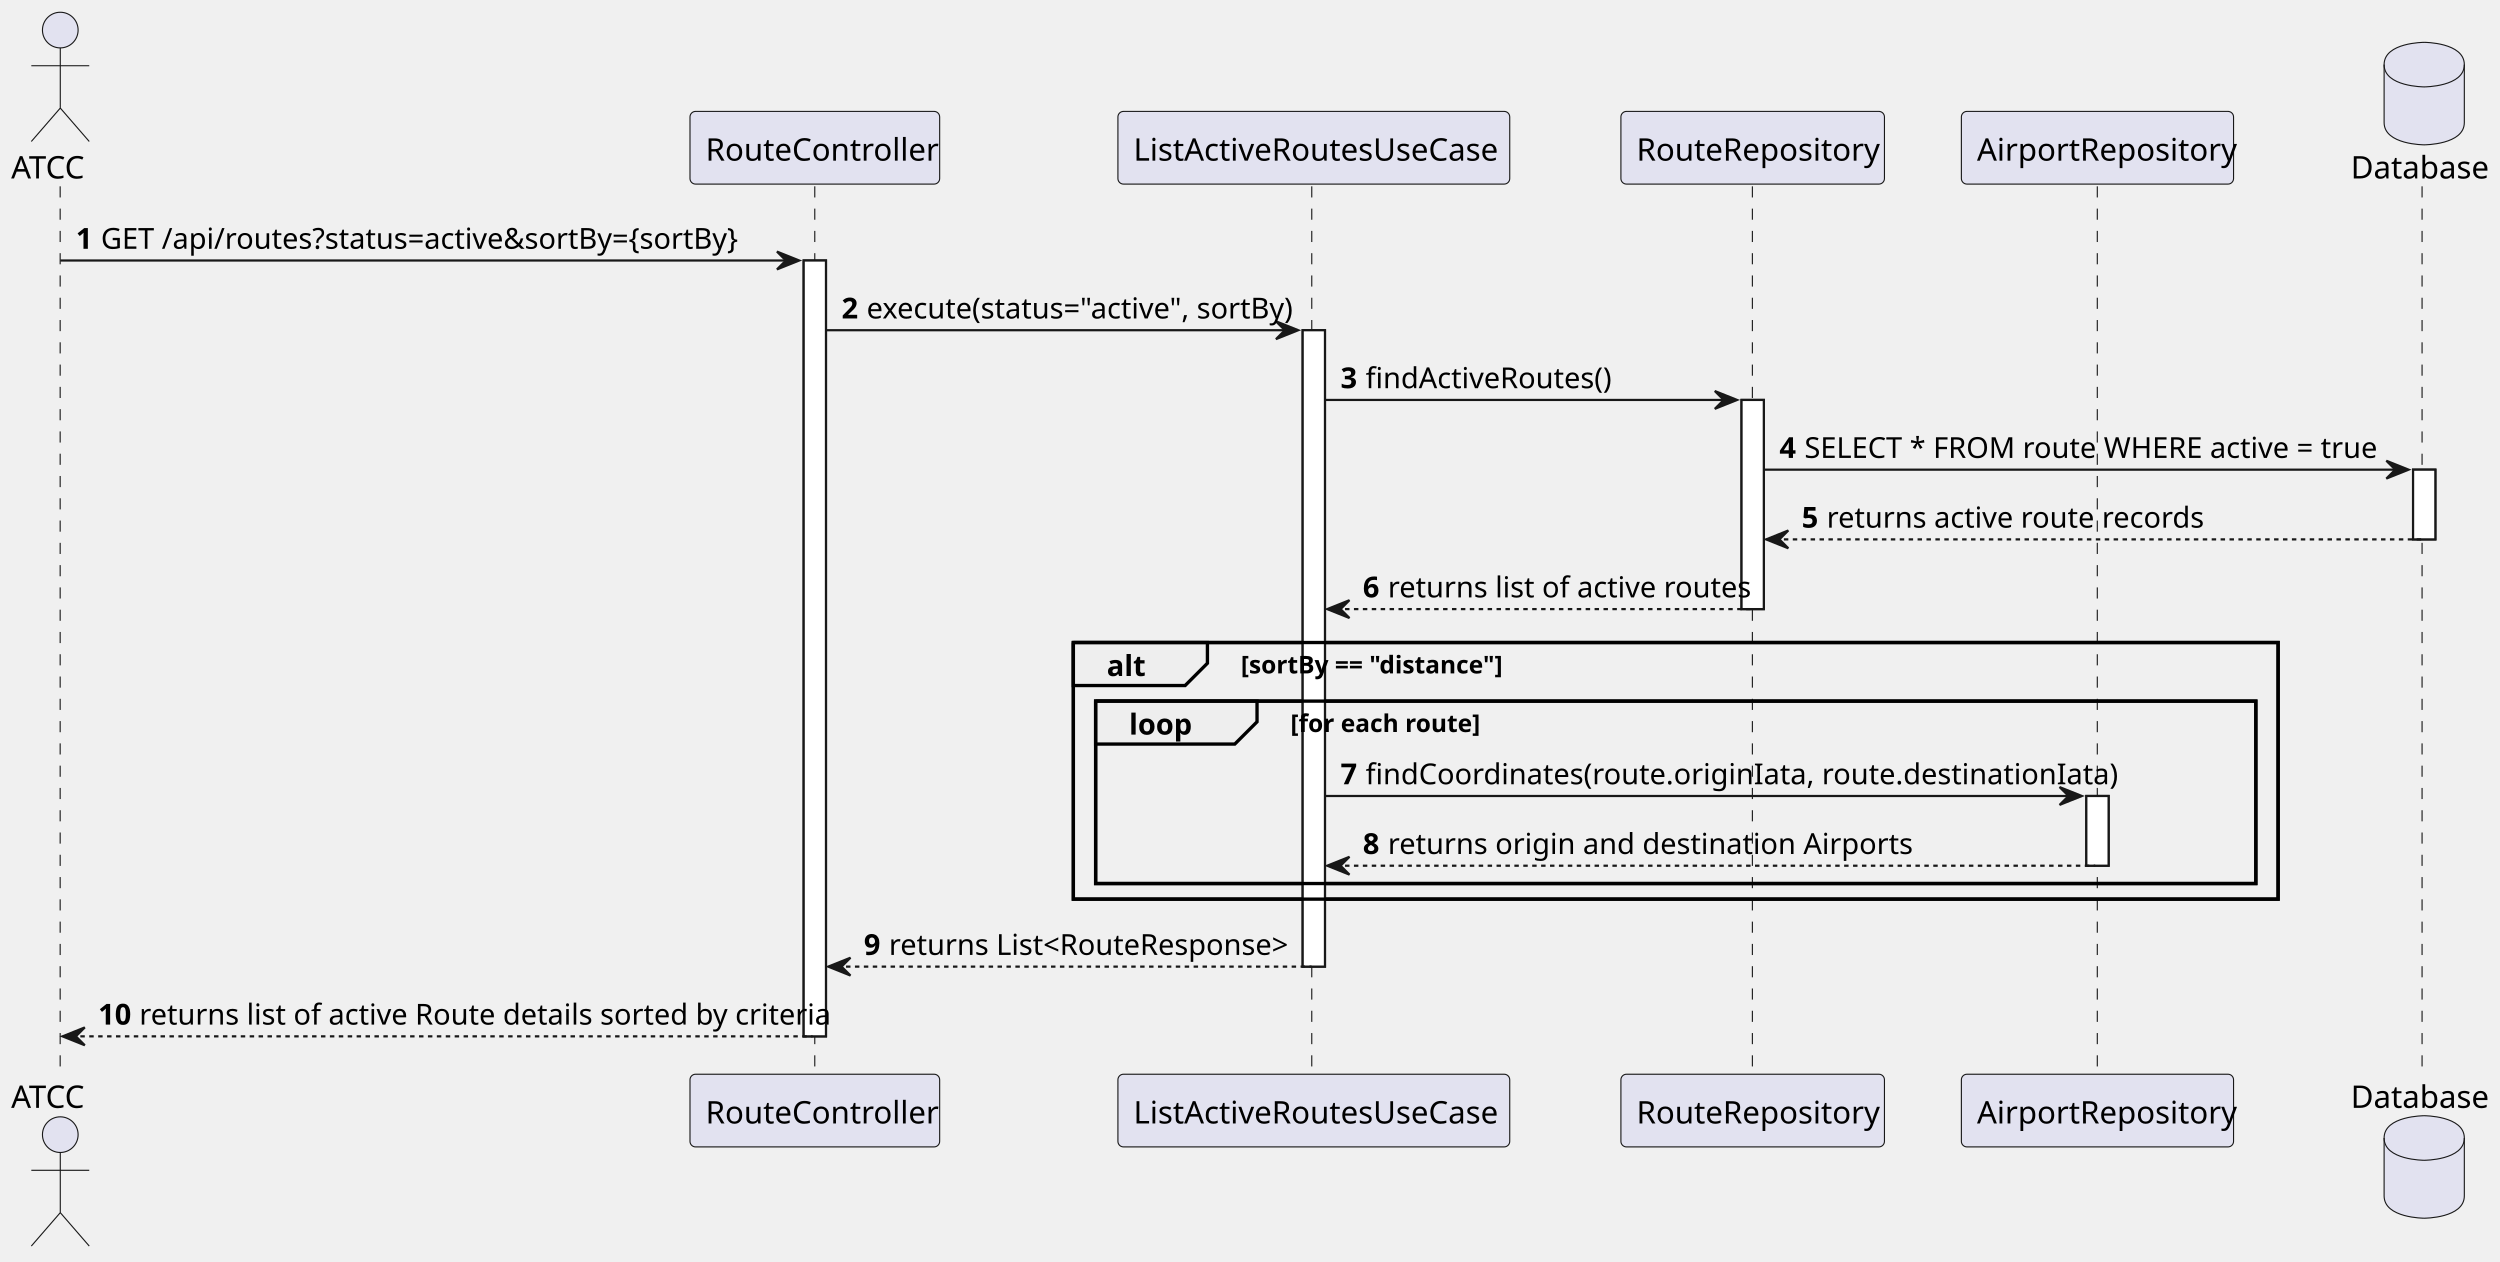
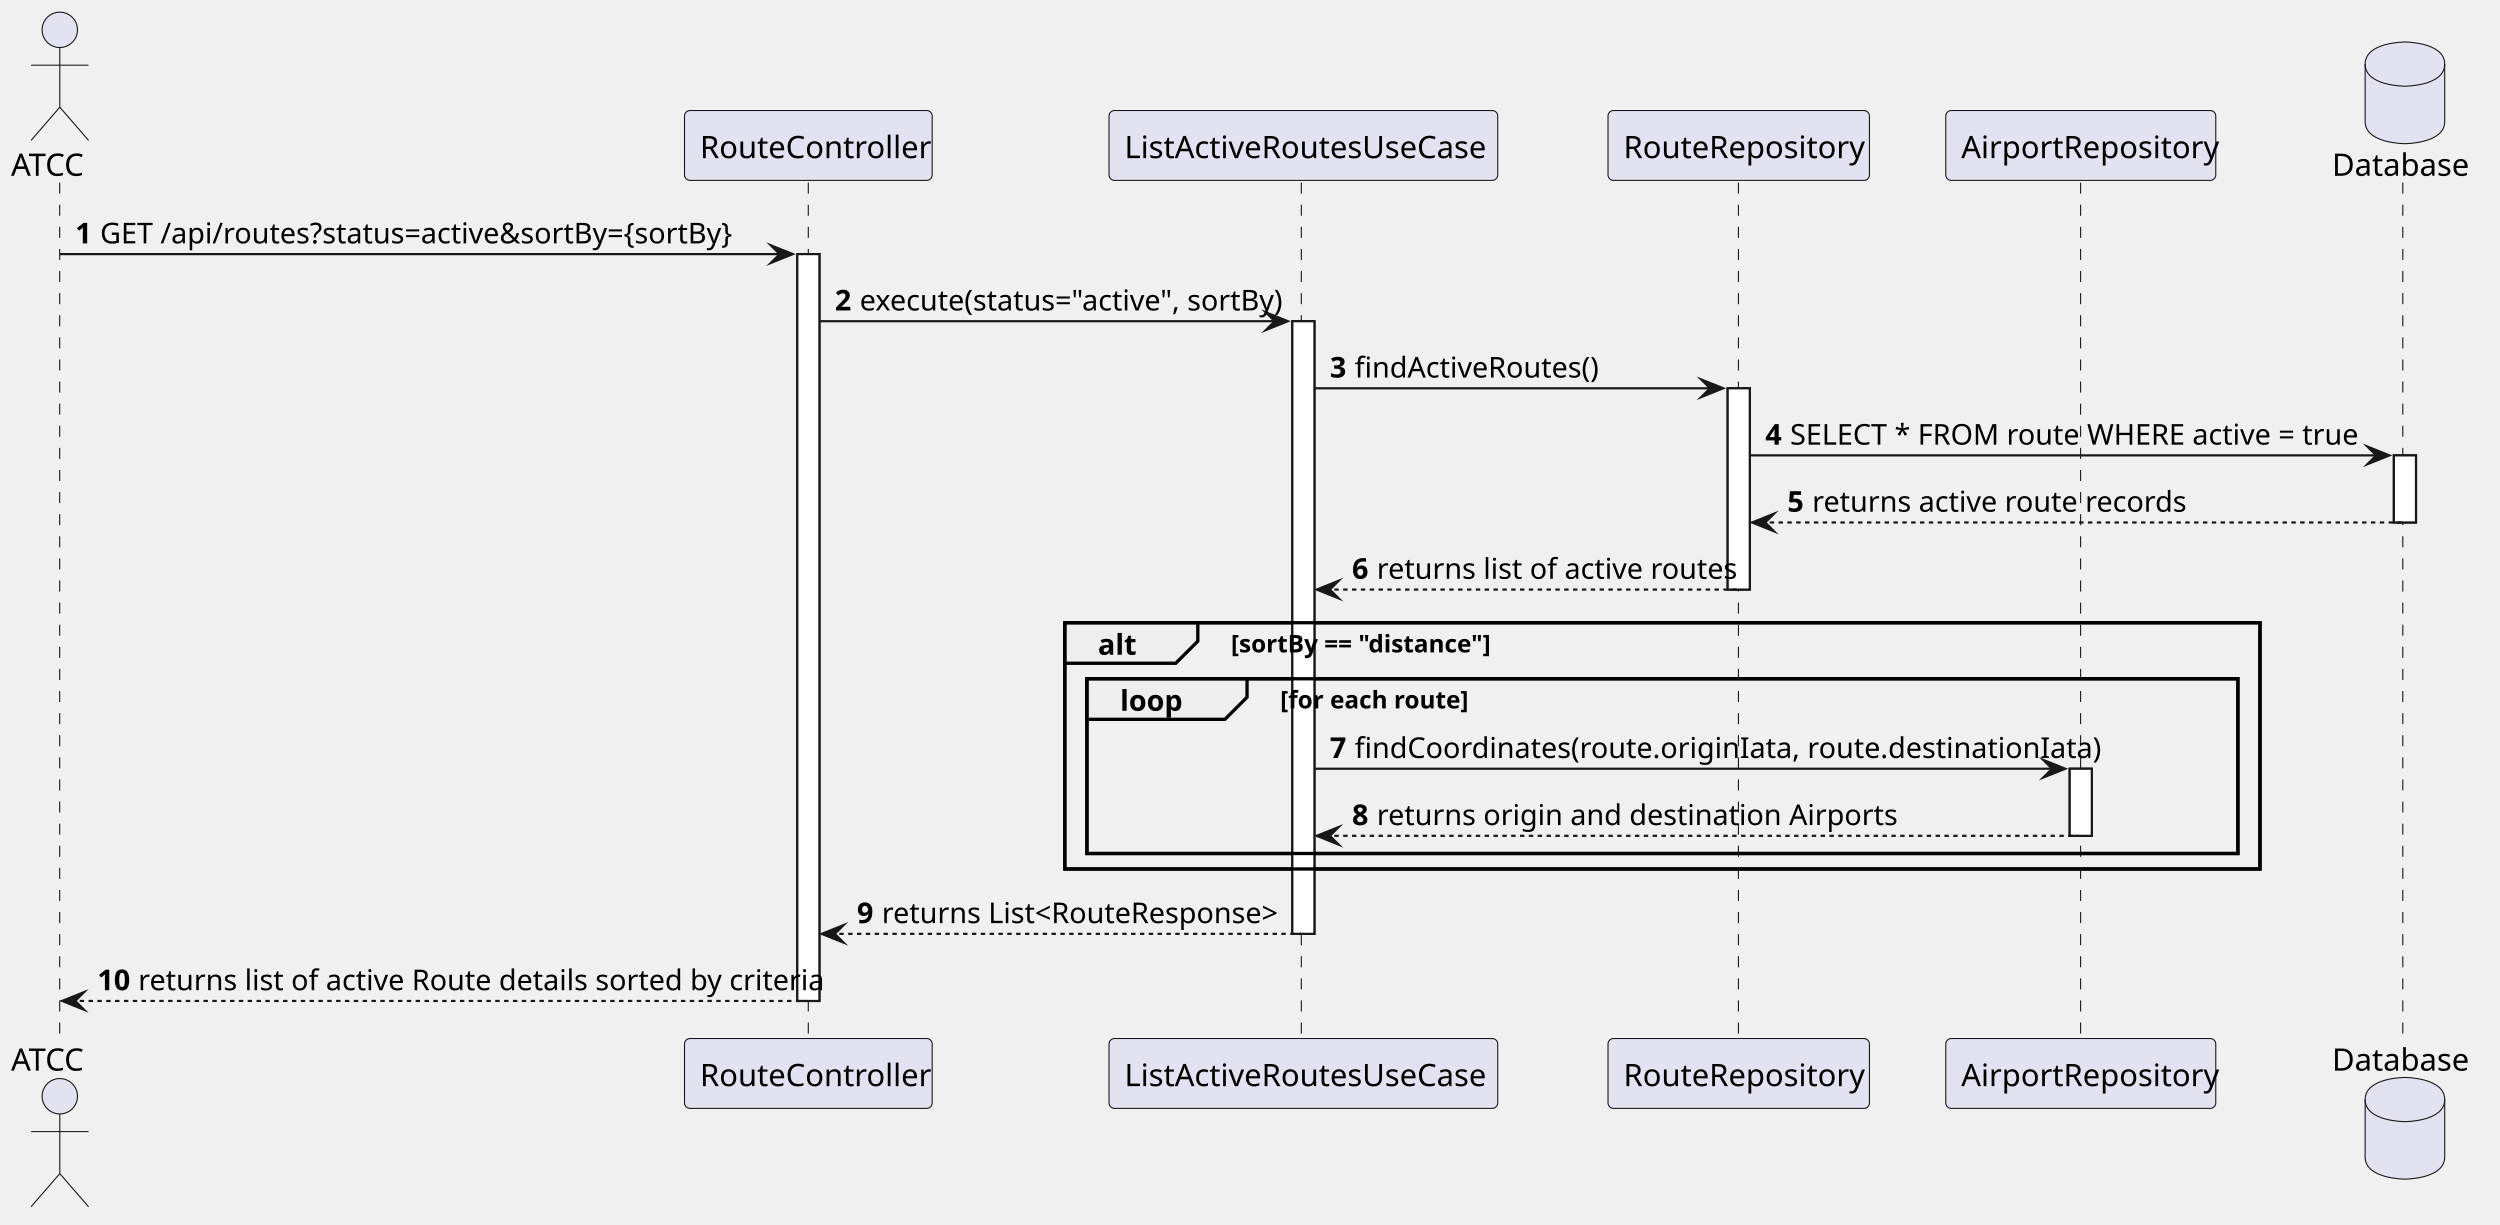
- <svg xmlns="http://www.w3.org/2000/svg" contentStyleType="text/css" data-diagram-type="SEQUENCE" height="566px" preserveAspectRatio="none" style="width:1122px;height:566px;background:#FFFFFF;" version="1.1" viewBox="0 0 1122 566" width="1122px" zoomAndPan="magnify">
+ <svg xmlns="http://www.w3.org/2000/svg" contentStyleType="text/css" data-diagram-type="SEQUENCE" height="554px" preserveAspectRatio="none" style="width:1131px;height:554px;background:#FFFFFF;" version="1.1" viewBox="0 0 1131 554" width="1131px" zoomAndPan="magnify">
  <defs />
  <g>
    <g>
-       <rect fill="#FFFFFF" height="348.201" style="stroke:#181818;stroke-width:1;" width="10" x="360.695" y="116.912" />
+       <rect fill="#FFFFFF" height="337.867" style="stroke:#181818;stroke-width:1;" width="10" x="360.695" y="114.961" />
    </g>
    <g>
-       <rect fill="#FFFFFF" height="285.619" style="stroke:#181818;stroke-width:1;" width="10" x="584.645" y="148.203" />
+       <rect fill="#FFFFFF" height="277.164" style="stroke:#181818;stroke-width:1;" width="10" x="584.645" y="145.312" />
    </g>
    <g>
-       <rect fill="#FFFFFF" height="93.873" style="stroke:#181818;stroke-width:1;" width="10" x="781.603" y="179.494" />
+       <rect fill="#FFFFFF" height="91.055" style="stroke:#181818;stroke-width:1;" width="10" x="781.603" y="175.664" />
    </g>
    <g>
-       <rect fill="#FFFFFF" height="31.291" style="stroke:#181818;stroke-width:1;" width="10" x="936.342" y="357.24" />
+       <rect fill="#FFFFFF" height="30.352" style="stroke:#181818;stroke-width:1;" width="10" x="936.342" y="347.773" />
    </g>
    <g>
-       <rect fill="#FFFFFF" height="31.291" style="stroke:#181818;stroke-width:1;" width="10" x="1082.988" y="210.785" />
+       <rect fill="#FFFFFF" height="30.352" style="stroke:#181818;stroke-width:1;" width="10" x="1082.988" y="206.016" />
    </g>
-     <rect fill="none" height="115.164" style="stroke:#000000;stroke-width:1.5;" width="540.696" x="481.721" y="288.367" />
-     <rect fill="none" height="81.873" style="stroke:#000000;stroke-width:1.5;" width="520.696" x="491.721" y="314.658" />
-     <g>
-       <rect fill="#000000" fill-opacity="0" height="399.492" width="8" x="23.055" y="83.621" />
-       <line style="stroke:#181818;stroke-width:0.5;stroke-dasharray:5,5;" x1="27" x2="27" y1="83.621" y2="483.113" />
+     <rect fill="none" height="111.406" style="stroke:#000000;stroke-width:1.5;" width="540.696" x="481.721" y="281.719" />
+     <rect fill="none" height="79.055" style="stroke:#000000;stroke-width:1.5;" width="520.696" x="491.721" y="307.07" />
+     <g class="participant-lifeline" data-entity-uid="part1" data-qualified-name="BO" data-source-line="2" id="part1-lifeline">
+       <g>
+         <rect fill="#000000" fill-opacity="0" height="388.219" width="8" x="23.055" y="82.609" />
+         <line style="stroke:#181818;stroke-width:0.5;stroke-dasharray:5,5;" x1="27" x2="27" y1="82.609" y2="470.828" />
+       </g>
    </g>
-     <g>
-       <rect fill="#000000" fill-opacity="0" height="399.492" width="8" x="361.695" y="83.621" />
-       <line style="stroke:#181818;stroke-width:0.5;stroke-dasharray:5,5;" x1="365.671" x2="365.671" y1="83.621" y2="483.113" />
+     <g class="participant-lifeline" data-entity-uid="part2" data-qualified-name="Ctrl" data-source-line="3" id="part2-lifeline">
+       <g>
+         <rect fill="#000000" fill-opacity="0" height="388.219" width="8" x="361.695" y="82.609" />
+         <line style="stroke:#181818;stroke-width:0.5;stroke-dasharray:5,5;" x1="365.671" x2="365.671" y1="82.609" y2="470.828" />
+       </g>
    </g>
-     <g>
-       <rect fill="#000000" fill-opacity="0" height="399.492" width="8" x="585.645" y="83.621" />
-       <line style="stroke:#181818;stroke-width:0.5;stroke-dasharray:5,5;" x1="588.721" x2="588.721" y1="83.621" y2="483.113" />
+     <g class="participant-lifeline" data-entity-uid="part3" data-qualified-name="UC" data-source-line="4" id="part3-lifeline">
+       <g>
+         <rect fill="#000000" fill-opacity="0" height="388.219" width="8" x="585.645" y="82.609" />
+         <line style="stroke:#181818;stroke-width:0.5;stroke-dasharray:5,5;" x1="588.721" x2="588.721" y1="82.609" y2="470.828" />
+       </g>
    </g>
-     <g>
-       <rect fill="#000000" fill-opacity="0" height="399.492" width="8" x="782.603" y="83.621" />
-       <line style="stroke:#181818;stroke-width:0.5;stroke-dasharray:5,5;" x1="786.465" x2="786.465" y1="83.621" y2="483.113" />
+     <g class="participant-lifeline" data-entity-uid="part4" data-qualified-name="RouteRepo" data-source-line="5" id="part4-lifeline">
+       <g>
+         <rect fill="#000000" fill-opacity="0" height="388.219" width="8" x="782.603" y="82.609" />
+         <line style="stroke:#181818;stroke-width:0.5;stroke-dasharray:5,5;" x1="786.465" x2="786.465" y1="82.609" y2="470.828" />
+       </g>
    </g>
-     <g>
-       <rect fill="#000000" fill-opacity="0" height="399.492" width="8" x="937.342" y="83.621" />
-       <line style="stroke:#181818;stroke-width:0.5;stroke-dasharray:5,5;" x1="941.266" x2="941.266" y1="83.621" y2="483.113" />
+     <g class="participant-lifeline" data-entity-uid="part5" data-qualified-name="AirportRepo" data-source-line="6" id="part5-lifeline">
+       <g>
+         <rect fill="#000000" fill-opacity="0" height="388.219" width="8" x="937.342" y="82.609" />
+         <line style="stroke:#181818;stroke-width:0.5;stroke-dasharray:5,5;" x1="941.266" x2="941.266" y1="82.609" y2="470.828" />
+       </g>
    </g>
-     <g>
-       <rect fill="#000000" fill-opacity="0" height="399.492" width="8" x="1083.988" y="83.621" />
-       <line style="stroke:#181818;stroke-width:0.5;stroke-dasharray:5,5;" x1="1087.023" x2="1087.023" y1="83.621" y2="483.113" />
+     <g class="participant-lifeline" data-entity-uid="part6" data-qualified-name="DB" data-source-line="7" id="part6-lifeline">
+       <g>
+         <rect fill="#000000" fill-opacity="0" height="388.219" width="8" x="1083.988" y="82.609" />
+         <line style="stroke:#181818;stroke-width:0.5;stroke-dasharray:5,5;" x1="1087.023" x2="1087.023" y1="82.609" y2="470.828" />
+       </g>
    </g>
-     <g class="participant participant-head" data-participant="BO">
-       <text fill="#000000" font-family="sans-serif" font-size="14" lengthAdjust="spacing" textLength="38.11" x="5" y="80.107">ATCC</text>
+     <g class="participant participant-head" data-entity-uid="part1" data-qualified-name="BO" data-source-line="2" id="part1-head">
+       <text fill="#000000" font-family="sans-serif" font-size="14" lengthAdjust="spacing" textLength="38.11" x="5" y="79.533">ATCC</text>
      <ellipse cx="27.055" cy="13.5" fill="#E2E2F0" rx="8" ry="8" style="stroke:#181818;stroke-width:0.5;" />
      <path d="M27.055,21.5 L27.055,48.5 M14.055,29.5 L40.055,29.5 M27.055,48.5 L14.055,63.5 M27.055,48.5 L40.055,63.5" fill="none" style="stroke:#181818;stroke-width:0.5;" />
    </g>
-     <g class="participant participant-tail" data-participant="BO">
-       <text fill="#000000" font-family="sans-serif" font-size="14" lengthAdjust="spacing" textLength="38.11" x="5" y="497.221">ATCC</text>
-       <ellipse cx="27.055" cy="509.234" fill="#E2E2F0" rx="8" ry="8" style="stroke:#181818;stroke-width:0.5;" />
-       <path d="M27.055,517.234 L27.055,544.234 M14.055,525.234 L40.055,525.234 M27.055,544.234 L14.055,559.234 M27.055,544.234 L40.055,559.234" fill="none" style="stroke:#181818;stroke-width:0.5;" />
+     <g class="participant participant-tail" data-entity-uid="part1" data-qualified-name="BO" data-source-line="2" id="part1-tail">
+       <text fill="#000000" font-family="sans-serif" font-size="14" lengthAdjust="spacing" textLength="38.11" x="5" y="484.361">ATCC</text>
+       <ellipse cx="27.055" cy="495.938" fill="#E2E2F0" rx="8" ry="8" style="stroke:#181818;stroke-width:0.5;" />
+       <path d="M27.055,503.938 L27.055,530.938 M14.055,511.938 L40.055,511.938 M27.055,530.938 L14.055,545.938 M27.055,530.938 L40.055,545.938" fill="none" style="stroke:#181818;stroke-width:0.5;" />
    </g>
-     <g class="participant participant-head" data-participant="Ctrl">
-       <rect fill="#E2E2F0" height="32.621" rx="2.5" ry="2.5" style="stroke:#181818;stroke-width:0.5;" width="112.048" x="309.671" y="50" />
-       <text fill="#000000" font-family="sans-serif" font-size="14" lengthAdjust="spacing" textLength="98.048" x="316.671" y="72.107">RouteController</text>
+     <g class="participant participant-head" data-entity-uid="part2" data-qualified-name="Ctrl" data-source-line="3" id="part2-head">
+       <rect fill="#E2E2F0" height="31.609" rx="2.5" ry="2.5" style="stroke:#181818;stroke-width:0.5;" width="112.048" x="309.671" y="50" />
+       <text fill="#000000" font-family="sans-serif" font-size="14" lengthAdjust="spacing" textLength="98.048" x="316.671" y="71.533">RouteController</text>
    </g>
-     <g class="participant participant-tail" data-participant="Ctrl">
-       <rect fill="#E2E2F0" height="32.621" rx="2.5" ry="2.5" style="stroke:#181818;stroke-width:0.5;" width="112.048" x="309.671" y="482.113" />
-       <text fill="#000000" font-family="sans-serif" font-size="14" lengthAdjust="spacing" textLength="98.048" x="316.671" y="504.221">RouteController</text>
+     <g class="participant participant-tail" data-entity-uid="part2" data-qualified-name="Ctrl" data-source-line="3" id="part2-tail">
+       <rect fill="#E2E2F0" height="31.609" rx="2.5" ry="2.5" style="stroke:#181818;stroke-width:0.5;" width="112.048" x="309.671" y="469.828" />
+       <text fill="#000000" font-family="sans-serif" font-size="14" lengthAdjust="spacing" textLength="98.048" x="316.671" y="491.361">RouteController</text>
    </g>
-     <g class="participant participant-head" data-participant="UC">
-       <rect fill="#E2E2F0" height="32.621" rx="2.5" ry="2.5" style="stroke:#181818;stroke-width:0.5;" width="175.848" x="501.721" y="50" />
-       <text fill="#000000" font-family="sans-serif" font-size="14" lengthAdjust="spacing" textLength="161.848" x="508.721" y="72.107">ListActiveRoutesUseCase</text>
+     <g class="participant participant-head" data-entity-uid="part3" data-qualified-name="UC" data-source-line="4" id="part3-head">
+       <rect fill="#E2E2F0" height="31.609" rx="2.5" ry="2.5" style="stroke:#181818;stroke-width:0.5;" width="175.848" x="501.721" y="50" />
+       <text fill="#000000" font-family="sans-serif" font-size="14" lengthAdjust="spacing" textLength="161.848" x="508.721" y="71.533">ListActiveRoutesUseCase</text>
    </g>
-     <g class="participant participant-tail" data-participant="UC">
-       <rect fill="#E2E2F0" height="32.621" rx="2.5" ry="2.5" style="stroke:#181818;stroke-width:0.5;" width="175.848" x="501.721" y="482.113" />
-       <text fill="#000000" font-family="sans-serif" font-size="14" lengthAdjust="spacing" textLength="161.848" x="508.721" y="504.221">ListActiveRoutesUseCase</text>
+     <g class="participant participant-tail" data-entity-uid="part3" data-qualified-name="UC" data-source-line="4" id="part3-tail">
+       <rect fill="#E2E2F0" height="31.609" rx="2.5" ry="2.5" style="stroke:#181818;stroke-width:0.5;" width="175.848" x="501.721" y="469.828" />
+       <text fill="#000000" font-family="sans-serif" font-size="14" lengthAdjust="spacing" textLength="161.848" x="508.721" y="491.361">ListActiveRoutesUseCase</text>
    </g>
-     <g class="participant participant-head" data-participant="RouteRepo">
-       <rect fill="#E2E2F0" height="32.621" rx="2.5" ry="2.5" style="stroke:#181818;stroke-width:0.5;" width="118.275" x="727.465" y="50" />
-       <text fill="#000000" font-family="sans-serif" font-size="14" lengthAdjust="spacing" textLength="104.275" x="734.465" y="72.107">RouteRepository</text>
+     <g class="participant participant-head" data-entity-uid="part4" data-qualified-name="RouteRepo" data-source-line="5" id="part4-head">
+       <rect fill="#E2E2F0" height="31.609" rx="2.5" ry="2.5" style="stroke:#181818;stroke-width:0.5;" width="118.275" x="727.465" y="50" />
+       <text fill="#000000" font-family="sans-serif" font-size="14" lengthAdjust="spacing" textLength="104.275" x="734.465" y="71.533">RouteRepository</text>
    </g>
-     <g class="participant participant-tail" data-participant="RouteRepo">
-       <rect fill="#E2E2F0" height="32.621" rx="2.5" ry="2.5" style="stroke:#181818;stroke-width:0.5;" width="118.275" x="727.465" y="482.113" />
-       <text fill="#000000" font-family="sans-serif" font-size="14" lengthAdjust="spacing" textLength="104.275" x="734.465" y="504.221">RouteRepository</text>
+     <g class="participant participant-tail" data-entity-uid="part4" data-qualified-name="RouteRepo" data-source-line="5" id="part4-tail">
+       <rect fill="#E2E2F0" height="31.609" rx="2.5" ry="2.5" style="stroke:#181818;stroke-width:0.5;" width="118.275" x="727.465" y="469.828" />
+       <text fill="#000000" font-family="sans-serif" font-size="14" lengthAdjust="spacing" textLength="104.275" x="734.465" y="491.361">RouteRepository</text>
    </g>
-     <g class="participant participant-head" data-participant="AirportRepo">
-       <rect fill="#E2E2F0" height="32.621" rx="2.5" ry="2.5" style="stroke:#181818;stroke-width:0.5;" width="122.151" x="880.266" y="50" />
-       <text fill="#000000" font-family="sans-serif" font-size="14" lengthAdjust="spacing" textLength="108.151" x="887.266" y="72.107">AirportRepository</text>
+     <g class="participant participant-head" data-entity-uid="part5" data-qualified-name="AirportRepo" data-source-line="6" id="part5-head">
+       <rect fill="#E2E2F0" height="31.609" rx="2.5" ry="2.5" style="stroke:#181818;stroke-width:0.5;" width="122.151" x="880.266" y="50" />
+       <text fill="#000000" font-family="sans-serif" font-size="14" lengthAdjust="spacing" textLength="108.151" x="887.266" y="71.533">AirportRepository</text>
    </g>
-     <g class="participant participant-tail" data-participant="AirportRepo">
-       <rect fill="#E2E2F0" height="32.621" rx="2.5" ry="2.5" style="stroke:#181818;stroke-width:0.5;" width="122.151" x="880.266" y="482.113" />
-       <text fill="#000000" font-family="sans-serif" font-size="14" lengthAdjust="spacing" textLength="108.151" x="887.266" y="504.221">AirportRepository</text>
+     <g class="participant participant-tail" data-entity-uid="part5" data-qualified-name="AirportRepo" data-source-line="6" id="part5-tail">
+       <rect fill="#E2E2F0" height="31.609" rx="2.5" ry="2.5" style="stroke:#181818;stroke-width:0.5;" width="122.151" x="880.266" y="469.828" />
+       <text fill="#000000" font-family="sans-serif" font-size="14" lengthAdjust="spacing" textLength="108.151" x="887.266" y="491.361">AirportRepository</text>
    </g>
-     <g class="participant participant-head" data-participant="DB">
-       <text fill="#000000" font-family="sans-serif" font-size="14" lengthAdjust="spacing" textLength="59.931" x="1055.023" y="80.107">Database</text>
+     <g class="participant participant-head" data-entity-uid="part6" data-qualified-name="DB" data-source-line="7" id="part6-head">
+       <text fill="#000000" font-family="sans-serif" font-size="14" lengthAdjust="spacing" textLength="59.931" x="1055.023" y="79.533">Database</text>
      <path d="M1069.988,29 C1069.988,19 1087.988,19 1087.988,19 C1087.988,19 1105.988,19 1105.988,29 L1105.988,55 C1105.988,65 1087.988,65 1087.988,65 C1087.988,65 1069.988,65 1069.988,55 L1069.988,29" fill="#E2E2F0" style="stroke:#181818;stroke-width:0.5;" />
      <path d="M1069.988,29 C1069.988,39 1087.988,39 1087.988,39 C1087.988,39 1105.988,39 1105.988,29" fill="none" style="stroke:#181818;stroke-width:0.5;" />
    </g>
-     <g class="participant participant-tail" data-participant="DB">
-       <text fill="#000000" font-family="sans-serif" font-size="14" lengthAdjust="spacing" textLength="59.931" x="1055.023" y="497.221">Database</text>
-       <path d="M1069.988,510.734 C1069.988,500.734 1087.988,500.734 1087.988,500.734 C1087.988,500.734 1105.988,500.734 1105.988,510.734 L1105.988,536.734 C1105.988,546.734 1087.988,546.734 1087.988,546.734 C1087.988,546.734 1069.988,546.734 1069.988,536.734 L1069.988,510.734" fill="#E2E2F0" style="stroke:#181818;stroke-width:0.5;" />
-       <path d="M1069.988,510.734 C1069.988,520.734 1087.988,520.734 1087.988,520.734 C1087.988,520.734 1105.988,520.734 1105.988,510.734" fill="none" style="stroke:#181818;stroke-width:0.5;" />
+     <g class="participant participant-tail" data-entity-uid="part6" data-qualified-name="DB" data-source-line="7" id="part6-tail">
+       <text fill="#000000" font-family="sans-serif" font-size="14" lengthAdjust="spacing" textLength="59.931" x="1055.023" y="484.361">Database</text>
+       <path d="M1069.988,497.438 C1069.988,487.438 1087.988,487.438 1087.988,487.438 C1087.988,487.438 1105.988,487.438 1105.988,497.438 L1105.988,523.438 C1105.988,533.438 1087.988,533.438 1087.988,533.438 C1087.988,533.438 1069.988,533.438 1069.988,523.438 L1069.988,497.438" fill="#E2E2F0" style="stroke:#181818;stroke-width:0.5;" />
+       <path d="M1069.988,497.438 C1069.988,507.438 1087.988,507.438 1087.988,507.438 C1087.988,507.438 1105.988,507.438 1105.988,497.438" fill="none" style="stroke:#181818;stroke-width:0.5;" />
    </g>
    <g>
-       <rect fill="#FFFFFF" height="348.201" style="stroke:#181818;stroke-width:1;" width="10" x="360.695" y="116.912" />
+       <rect fill="#FFFFFF" height="337.867" style="stroke:#181818;stroke-width:1;" width="10" x="360.695" y="114.961" />
    </g>
    <g>
-       <rect fill="#FFFFFF" height="285.619" style="stroke:#181818;stroke-width:1;" width="10" x="584.645" y="148.203" />
+       <rect fill="#FFFFFF" height="277.164" style="stroke:#181818;stroke-width:1;" width="10" x="584.645" y="145.312" />
    </g>
    <g>
-       <rect fill="#FFFFFF" height="93.873" style="stroke:#181818;stroke-width:1;" width="10" x="781.603" y="179.494" />
+       <rect fill="#FFFFFF" height="91.055" style="stroke:#181818;stroke-width:1;" width="10" x="781.603" y="175.664" />
    </g>
    <g>
-       <rect fill="#FFFFFF" height="31.291" style="stroke:#181818;stroke-width:1;" width="10" x="936.342" y="357.24" />
+       <rect fill="#FFFFFF" height="30.352" style="stroke:#181818;stroke-width:1;" width="10" x="936.342" y="347.773" />
    </g>
    <g>
-       <rect fill="#FFFFFF" height="31.291" style="stroke:#181818;stroke-width:1;" width="10" x="1082.988" y="210.785" />
+       <rect fill="#FFFFFF" height="30.352" style="stroke:#181818;stroke-width:1;" width="10" x="1082.988" y="206.016" />
    </g>
-     <g class="message" data-participant-1="BO" data-participant-2="Ctrl">
-       <polygon fill="#181818" points="348.695,112.912,358.695,116.912,348.695,120.912,352.695,116.912" style="stroke:#181818;stroke-width:1;" />
-       <line style="stroke:#181818;stroke-width:1;" x1="27.055" x2="354.695" y1="116.912" y2="116.912" />
-       <text fill="#000000" font-family="sans-serif" font-size="13" font-weight="bold" lengthAdjust="spacing" textLength="7.23" x="34.055" y="111.649">1</text>
-       <text fill="#000000" font-family="sans-serif" font-size="13" lengthAdjust="spacing" textLength="273.133" x="45.285" y="111.649">GET /api/routes?status=active&amp;sortBy={sortBy}</text>
+     <g class="message" data-entity-1="part1" data-entity-2="part2" data-source-line="9" id="msg1">
+       <polygon fill="#181818" points="348.695,110.961,358.695,114.961,348.695,118.961,352.695,114.961" style="stroke:#181818;stroke-width:1;stroke-linejoin:miter;stroke-miterlimit:10;" />
+       <line style="stroke:#181818;stroke-width:1;" x1="27.055" x2="354.695" y1="114.961" y2="114.961" />
+       <text fill="#000000" font-family="sans-serif" font-size="13" font-weight="700" lengthAdjust="spacing" textLength="7.23" x="34.055" y="110.105">1</text>
+       <text fill="#000000" font-family="sans-serif" font-size="13" lengthAdjust="spacing" textLength="273.133" x="45.285" y="110.105">GET /api/routes?status=active&amp;sortBy={sortBy}</text>
    </g>
-     <g class="message" data-participant-1="Ctrl" data-participant-2="UC">
-       <polygon fill="#181818" points="572.645,144.203,582.645,148.203,572.645,152.203,576.645,148.203" style="stroke:#181818;stroke-width:1;" />
-       <line style="stroke:#181818;stroke-width:1;" x1="370.695" x2="578.645" y1="148.203" y2="148.203" />
-       <text fill="#000000" font-family="sans-serif" font-size="13" font-weight="bold" lengthAdjust="spacing" textLength="7.23" x="377.695" y="142.94">2</text>
-       <text fill="#000000" font-family="sans-serif" font-size="13" lengthAdjust="spacing" textLength="183.72" x="388.925" y="142.94">execute(status="active", sortBy)</text>
+     <g class="message" data-entity-1="part2" data-entity-2="part3" data-source-line="12" id="msg2">
+       <polygon fill="#181818" points="572.645,141.312,582.645,145.312,572.645,149.312,576.645,145.312" style="stroke:#181818;stroke-width:1;stroke-linejoin:miter;stroke-miterlimit:10;" />
+       <line style="stroke:#181818;stroke-width:1;" x1="370.695" x2="578.645" y1="145.312" y2="145.312" />
+       <text fill="#000000" font-family="sans-serif" font-size="13" font-weight="700" lengthAdjust="spacing" textLength="7.23" x="377.695" y="140.456">2</text>
+       <text fill="#000000" font-family="sans-serif" font-size="13" lengthAdjust="spacing" textLength="183.72" x="388.925" y="140.456">execute(status="active", sortBy)</text>
    </g>
-     <g class="message" data-participant-1="UC" data-participant-2="RouteRepo">
-       <polygon fill="#181818" points="769.603,175.494,779.603,179.494,769.603,183.494,773.603,179.494" style="stroke:#181818;stroke-width:1;" />
-       <line style="stroke:#181818;stroke-width:1;" x1="594.645" x2="775.603" y1="179.494" y2="179.494" />
-       <text fill="#000000" font-family="sans-serif" font-size="13" font-weight="bold" lengthAdjust="spacing" textLength="7.23" x="601.645" y="174.231">3</text>
-       <text fill="#000000" font-family="sans-serif" font-size="13" lengthAdjust="spacing" textLength="106.209" x="612.875" y="174.231">findActiveRoutes()</text>
+     <g class="message" data-entity-1="part3" data-entity-2="part4" data-source-line="15" id="msg3">
+       <polygon fill="#181818" points="769.603,171.664,779.603,175.664,769.603,179.664,773.603,175.664" style="stroke:#181818;stroke-width:1;stroke-linejoin:miter;stroke-miterlimit:10;" />
+       <line style="stroke:#181818;stroke-width:1;" x1="594.645" x2="775.603" y1="175.664" y2="175.664" />
+       <text fill="#000000" font-family="sans-serif" font-size="13" font-weight="700" lengthAdjust="spacing" textLength="7.23" x="601.645" y="170.808">3</text>
+       <text fill="#000000" font-family="sans-serif" font-size="13" lengthAdjust="spacing" textLength="106.209" x="612.875" y="170.808">findActiveRoutes()</text>
    </g>
-     <g class="message" data-participant-1="RouteRepo" data-participant-2="DB">
-       <polygon fill="#181818" points="1070.988,206.785,1080.988,210.785,1070.988,214.785,1074.988,210.785" style="stroke:#181818;stroke-width:1;" />
-       <line style="stroke:#181818;stroke-width:1;" x1="791.603" x2="1076.988" y1="210.785" y2="210.785" />
-       <text fill="#000000" font-family="sans-serif" font-size="13" font-weight="bold" lengthAdjust="spacing" textLength="7.23" x="798.603" y="205.523">4</text>
-       <text fill="#000000" font-family="sans-serif" font-size="13" lengthAdjust="spacing" textLength="261.155" x="809.833" y="205.523">SELECT * FROM route WHERE active = true</text>
+     <g class="message" data-entity-1="part4" data-entity-2="part6" data-source-line="17" id="msg4">
+       <polygon fill="#181818" points="1070.988,202.016,1080.988,206.016,1070.988,210.016,1074.988,206.016" style="stroke:#181818;stroke-width:1;stroke-linejoin:miter;stroke-miterlimit:10;" />
+       <line style="stroke:#181818;stroke-width:1;" x1="791.603" x2="1076.988" y1="206.016" y2="206.016" />
+       <text fill="#000000" font-family="sans-serif" font-size="13" font-weight="700" lengthAdjust="spacing" textLength="7.23" x="798.603" y="201.159">4</text>
+       <text fill="#000000" font-family="sans-serif" font-size="13" lengthAdjust="spacing" textLength="261.155" x="809.833" y="201.159">SELECT * FROM route WHERE active = true</text>
    </g>
-     <g class="message" data-participant-1="DB" data-participant-2="RouteRepo">
-       <polygon fill="#181818" points="802.603,238.076,792.603,242.076,802.603,246.076,798.603,242.076" style="stroke:#181818;stroke-width:1;" />
-       <line style="stroke:#181818;stroke-width:1;stroke-dasharray:2,2;" x1="796.603" x2="1086.988" y1="242.076" y2="242.076" />
-       <text fill="#000000" font-family="sans-serif" font-size="13" font-weight="bold" lengthAdjust="spacing" textLength="7.23" x="808.603" y="236.814">5</text>
-       <text fill="#000000" font-family="sans-serif" font-size="13" lengthAdjust="spacing" textLength="158.234" x="819.833" y="236.814">returns active route records</text>
+     <g class="message" data-entity-1="part6" data-entity-2="part4" data-source-line="19" id="msg5">
+       <polygon fill="#181818" points="802.603,232.367,792.603,236.367,802.603,240.367,798.603,236.367" style="stroke:#181818;stroke-width:1;stroke-linejoin:miter;stroke-miterlimit:10;" />
+       <line style="stroke:#181818;stroke-width:1;stroke-dasharray:2,2;" x1="796.603" x2="1086.988" y1="236.367" y2="236.367" />
+       <text fill="#000000" font-family="sans-serif" font-size="13" font-weight="700" lengthAdjust="spacing" textLength="7.23" x="808.603" y="231.511">5</text>
+       <text fill="#000000" font-family="sans-serif" font-size="13" lengthAdjust="spacing" textLength="158.234" x="819.833" y="231.511">returns active route records</text>
    </g>
-     <g class="message" data-participant-1="RouteRepo" data-participant-2="UC">
-       <polygon fill="#181818" points="605.645,269.367,595.645,273.367,605.645,277.367,601.645,273.367" style="stroke:#181818;stroke-width:1;" />
-       <line style="stroke:#181818;stroke-width:1;stroke-dasharray:2,2;" x1="599.645" x2="785.603" y1="273.367" y2="273.367" />
-       <text fill="#000000" font-family="sans-serif" font-size="13" font-weight="bold" lengthAdjust="spacing" textLength="7.23" x="611.645" y="268.104">6</text>
-       <text fill="#000000" font-family="sans-serif" font-size="13" lengthAdjust="spacing" textLength="151.728" x="622.875" y="268.104">returns list of active routes</text>
+     <g class="message" data-entity-1="part4" data-entity-2="part3" data-source-line="21" id="msg6">
+       <polygon fill="#181818" points="605.645,262.719,595.645,266.719,605.645,270.719,601.645,266.719" style="stroke:#181818;stroke-width:1;stroke-linejoin:miter;stroke-miterlimit:10;" />
+       <line style="stroke:#181818;stroke-width:1;stroke-dasharray:2,2;" x1="599.645" x2="785.603" y1="266.719" y2="266.719" />
+       <text fill="#000000" font-family="sans-serif" font-size="13" font-weight="700" lengthAdjust="spacing" textLength="7.23" x="611.645" y="261.862">6</text>
+       <text fill="#000000" font-family="sans-serif" font-size="13" lengthAdjust="spacing" textLength="151.728" x="622.875" y="261.862">returns list of active routes</text>
    </g>
-     <path d="M481.721,288.367 L541.892,288.367 L541.892,297.658 L531.892,307.658 L481.721,307.658 L481.721,288.367" fill="#EEEEEE" style="stroke:#000000;stroke-width:1.5;" />
-     <rect fill="none" height="115.164" style="stroke:#000000;stroke-width:1.5;" width="540.696" x="481.721" y="288.367" />
-     <text fill="#000000" font-family="sans-serif" font-size="13" font-weight="bold" lengthAdjust="spacing" textLength="15.171" x="496.721" y="303.396">alt</text>
-     <text fill="#000000" font-family="sans-serif" font-size="11" font-weight="bold" lengthAdjust="spacing" textLength="116.188" x="556.892" y="302.237">[sortBy == "distance"]</text>
-     <path d="M491.721,314.658 L564.156,314.658 L564.156,323.949 L554.156,333.949 L491.721,333.949 L491.721,314.658" fill="#EEEEEE" style="stroke:#000000;stroke-width:1.5;" />
-     <rect fill="none" height="81.873" style="stroke:#000000;stroke-width:1.5;" width="520.696" x="491.721" y="314.658" />
-     <text fill="#000000" font-family="sans-serif" font-size="13" font-weight="bold" lengthAdjust="spacing" textLength="27.435" x="506.721" y="329.687">loop</text>
-     <text fill="#000000" font-family="sans-serif" font-size="11" font-weight="bold" lengthAdjust="spacing" textLength="80.674" x="579.156" y="328.528">[for each route]</text>
-     <g class="message" data-participant-1="UC" data-participant-2="AirportRepo">
-       <polygon fill="#181818" points="924.342,353.24,934.342,357.24,924.342,361.24,928.342,357.24" style="stroke:#181818;stroke-width:1;" />
-       <line style="stroke:#181818;stroke-width:1;" x1="594.645" x2="930.342" y1="357.24" y2="357.24" />
-       <text fill="#000000" font-family="sans-serif" font-size="13" font-weight="bold" lengthAdjust="spacing" textLength="7.23" x="601.645" y="351.978">7</text>
-       <text fill="#000000" font-family="sans-serif" font-size="13" lengthAdjust="spacing" textLength="311.467" x="612.875" y="351.978">findCoordinates(route.originIata, route.destinationIata)</text>
+     <path d="M481.721,281.719 L541.892,281.719 L541.892,290.07 L531.892,300.07 L481.721,300.07 L481.721,281.719" fill="#EEEEEE" style="stroke:#000000;stroke-width:1.5;" />
+     <rect fill="none" height="111.406" style="stroke:#000000;stroke-width:1.5;" width="540.696" x="481.721" y="281.719" />
+     <text fill="#000000" font-family="sans-serif" font-size="13" font-weight="700" lengthAdjust="spacing" textLength="15.171" x="496.721" y="296.214">alt</text>
+     <text fill="#000000" font-family="sans-serif" font-size="11" font-weight="700" lengthAdjust="spacing" textLength="116.188" x="556.892" y="295.138">[sortBy == "distance"]</text>
+     <path d="M491.721,307.07 L564.156,307.07 L564.156,315.422 L554.156,325.422 L491.721,325.422 L491.721,307.07" fill="#EEEEEE" style="stroke:#000000;stroke-width:1.5;" />
+     <rect fill="none" height="79.055" style="stroke:#000000;stroke-width:1.5;" width="520.696" x="491.721" y="307.07" />
+     <text fill="#000000" font-family="sans-serif" font-size="13" font-weight="700" lengthAdjust="spacing" textLength="27.435" x="506.721" y="321.565">loop</text>
+     <text fill="#000000" font-family="sans-serif" font-size="11" font-weight="700" lengthAdjust="spacing" textLength="80.674" x="579.156" y="320.489">[for each route]</text>
+     <g class="message" data-entity-1="part3" data-entity-2="part5" data-source-line="26" id="msg7">
+       <polygon fill="#181818" points="924.342,343.773,934.342,347.773,924.342,351.773,928.342,347.773" style="stroke:#181818;stroke-width:1;stroke-linejoin:miter;stroke-miterlimit:10;" />
+       <line style="stroke:#181818;stroke-width:1;" x1="594.645" x2="930.342" y1="347.773" y2="347.773" />
+       <text fill="#000000" font-family="sans-serif" font-size="13" font-weight="700" lengthAdjust="spacing" textLength="7.23" x="601.645" y="342.917">7</text>
+       <text fill="#000000" font-family="sans-serif" font-size="13" lengthAdjust="spacing" textLength="311.467" x="612.875" y="342.917">findCoordinates(route.originIata, route.destinationIata)</text>
    </g>
-     <g class="message" data-participant-1="AirportRepo" data-participant-2="UC">
-       <polygon fill="#181818" points="605.645,384.531,595.645,388.531,605.645,392.531,601.645,388.531" style="stroke:#181818;stroke-width:1;" />
-       <line style="stroke:#181818;stroke-width:1;stroke-dasharray:2,2;" x1="599.645" x2="940.342" y1="388.531" y2="388.531" />
-       <text fill="#000000" font-family="sans-serif" font-size="13" font-weight="bold" lengthAdjust="spacing" textLength="7.23" x="611.645" y="383.269">8</text>
-       <text fill="#000000" font-family="sans-serif" font-size="13" lengthAdjust="spacing" textLength="216.061" x="622.875" y="383.269">returns origin and destination Airports</text>
+     <g class="message" data-entity-1="part5" data-entity-2="part3" data-source-line="28" id="msg8">
+       <polygon fill="#181818" points="605.645,374.125,595.645,378.125,605.645,382.125,601.645,378.125" style="stroke:#181818;stroke-width:1;stroke-linejoin:miter;stroke-miterlimit:10;" />
+       <line style="stroke:#181818;stroke-width:1;stroke-dasharray:2,2;" x1="599.645" x2="940.342" y1="378.125" y2="378.125" />
+       <text fill="#000000" font-family="sans-serif" font-size="13" font-weight="700" lengthAdjust="spacing" textLength="7.23" x="611.645" y="373.269">8</text>
+       <text fill="#000000" font-family="sans-serif" font-size="13" lengthAdjust="spacing" textLength="216.061" x="622.875" y="373.269">returns origin and destination Airports</text>
    </g>
-     <g class="message" data-participant-1="UC" data-participant-2="Ctrl">
-       <polygon fill="#181818" points="381.695,429.822,371.695,433.822,381.695,437.822,377.695,433.822" style="stroke:#181818;stroke-width:1;" />
-       <line style="stroke:#181818;stroke-width:1;stroke-dasharray:2,2;" x1="375.695" x2="588.645" y1="433.822" y2="433.822" />
-       <text fill="#000000" font-family="sans-serif" font-size="13" font-weight="bold" lengthAdjust="spacing" textLength="7.23" x="387.695" y="428.56">9</text>
-       <text fill="#000000" font-family="sans-serif" font-size="13" lengthAdjust="spacing" textLength="172.713" x="398.925" y="428.56">returns List&lt;RouteResponse&gt;</text>
+     <g class="message" data-entity-1="part3" data-entity-2="part2" data-source-line="34" id="msg9">
+       <polygon fill="#181818" points="381.695,418.477,371.695,422.477,381.695,426.477,377.695,422.477" style="stroke:#181818;stroke-width:1;stroke-linejoin:miter;stroke-miterlimit:10;" />
+       <line style="stroke:#181818;stroke-width:1;stroke-dasharray:2,2;" x1="375.695" x2="588.645" y1="422.477" y2="422.477" />
+       <text fill="#000000" font-family="sans-serif" font-size="13" font-weight="700" lengthAdjust="spacing" textLength="7.23" x="387.695" y="417.62">9</text>
+       <text fill="#000000" font-family="sans-serif" font-size="13" lengthAdjust="spacing" textLength="172.713" x="398.925" y="417.62">returns List&lt;RouteResponse&gt;</text>
    </g>
-     <g class="message" data-participant-1="Ctrl" data-participant-2="BO">
-       <polygon fill="#181818" points="38.055,461.113,28.055,465.113,38.055,469.113,34.055,465.113" style="stroke:#181818;stroke-width:1;" />
-       <line style="stroke:#181818;stroke-width:1;stroke-dasharray:2,2;" x1="32.055" x2="364.695" y1="465.113" y2="465.113" />
-       <text fill="#000000" font-family="sans-serif" font-size="13" font-weight="bold" lengthAdjust="spacing" textLength="14.46" x="44.055" y="459.851">10</text>
-       <text fill="#000000" font-family="sans-serif" font-size="13" lengthAdjust="spacing" textLength="291.18" x="62.515" y="459.851">returns list of active Route details sorted by criteria</text>
+     <g class="message" data-entity-1="part2" data-entity-2="part1" data-source-line="37" id="msg10">
+       <polygon fill="#181818" points="38.055,448.828,28.055,452.828,38.055,456.828,34.055,452.828" style="stroke:#181818;stroke-width:1;stroke-linejoin:miter;stroke-miterlimit:10;" />
+       <line style="stroke:#181818;stroke-width:1;stroke-dasharray:2,2;" x1="32.055" x2="364.695" y1="452.828" y2="452.828" />
+       <text fill="#000000" font-family="sans-serif" font-size="13" font-weight="700" lengthAdjust="spacing" textLength="14.46" x="44.055" y="447.972">10</text>
+       <text fill="#000000" font-family="sans-serif" font-size="13" lengthAdjust="spacing" textLength="291.18" x="62.515" y="447.972">returns list of active Route details sorted by criteria</text>
    </g>
  </g>
</svg>
